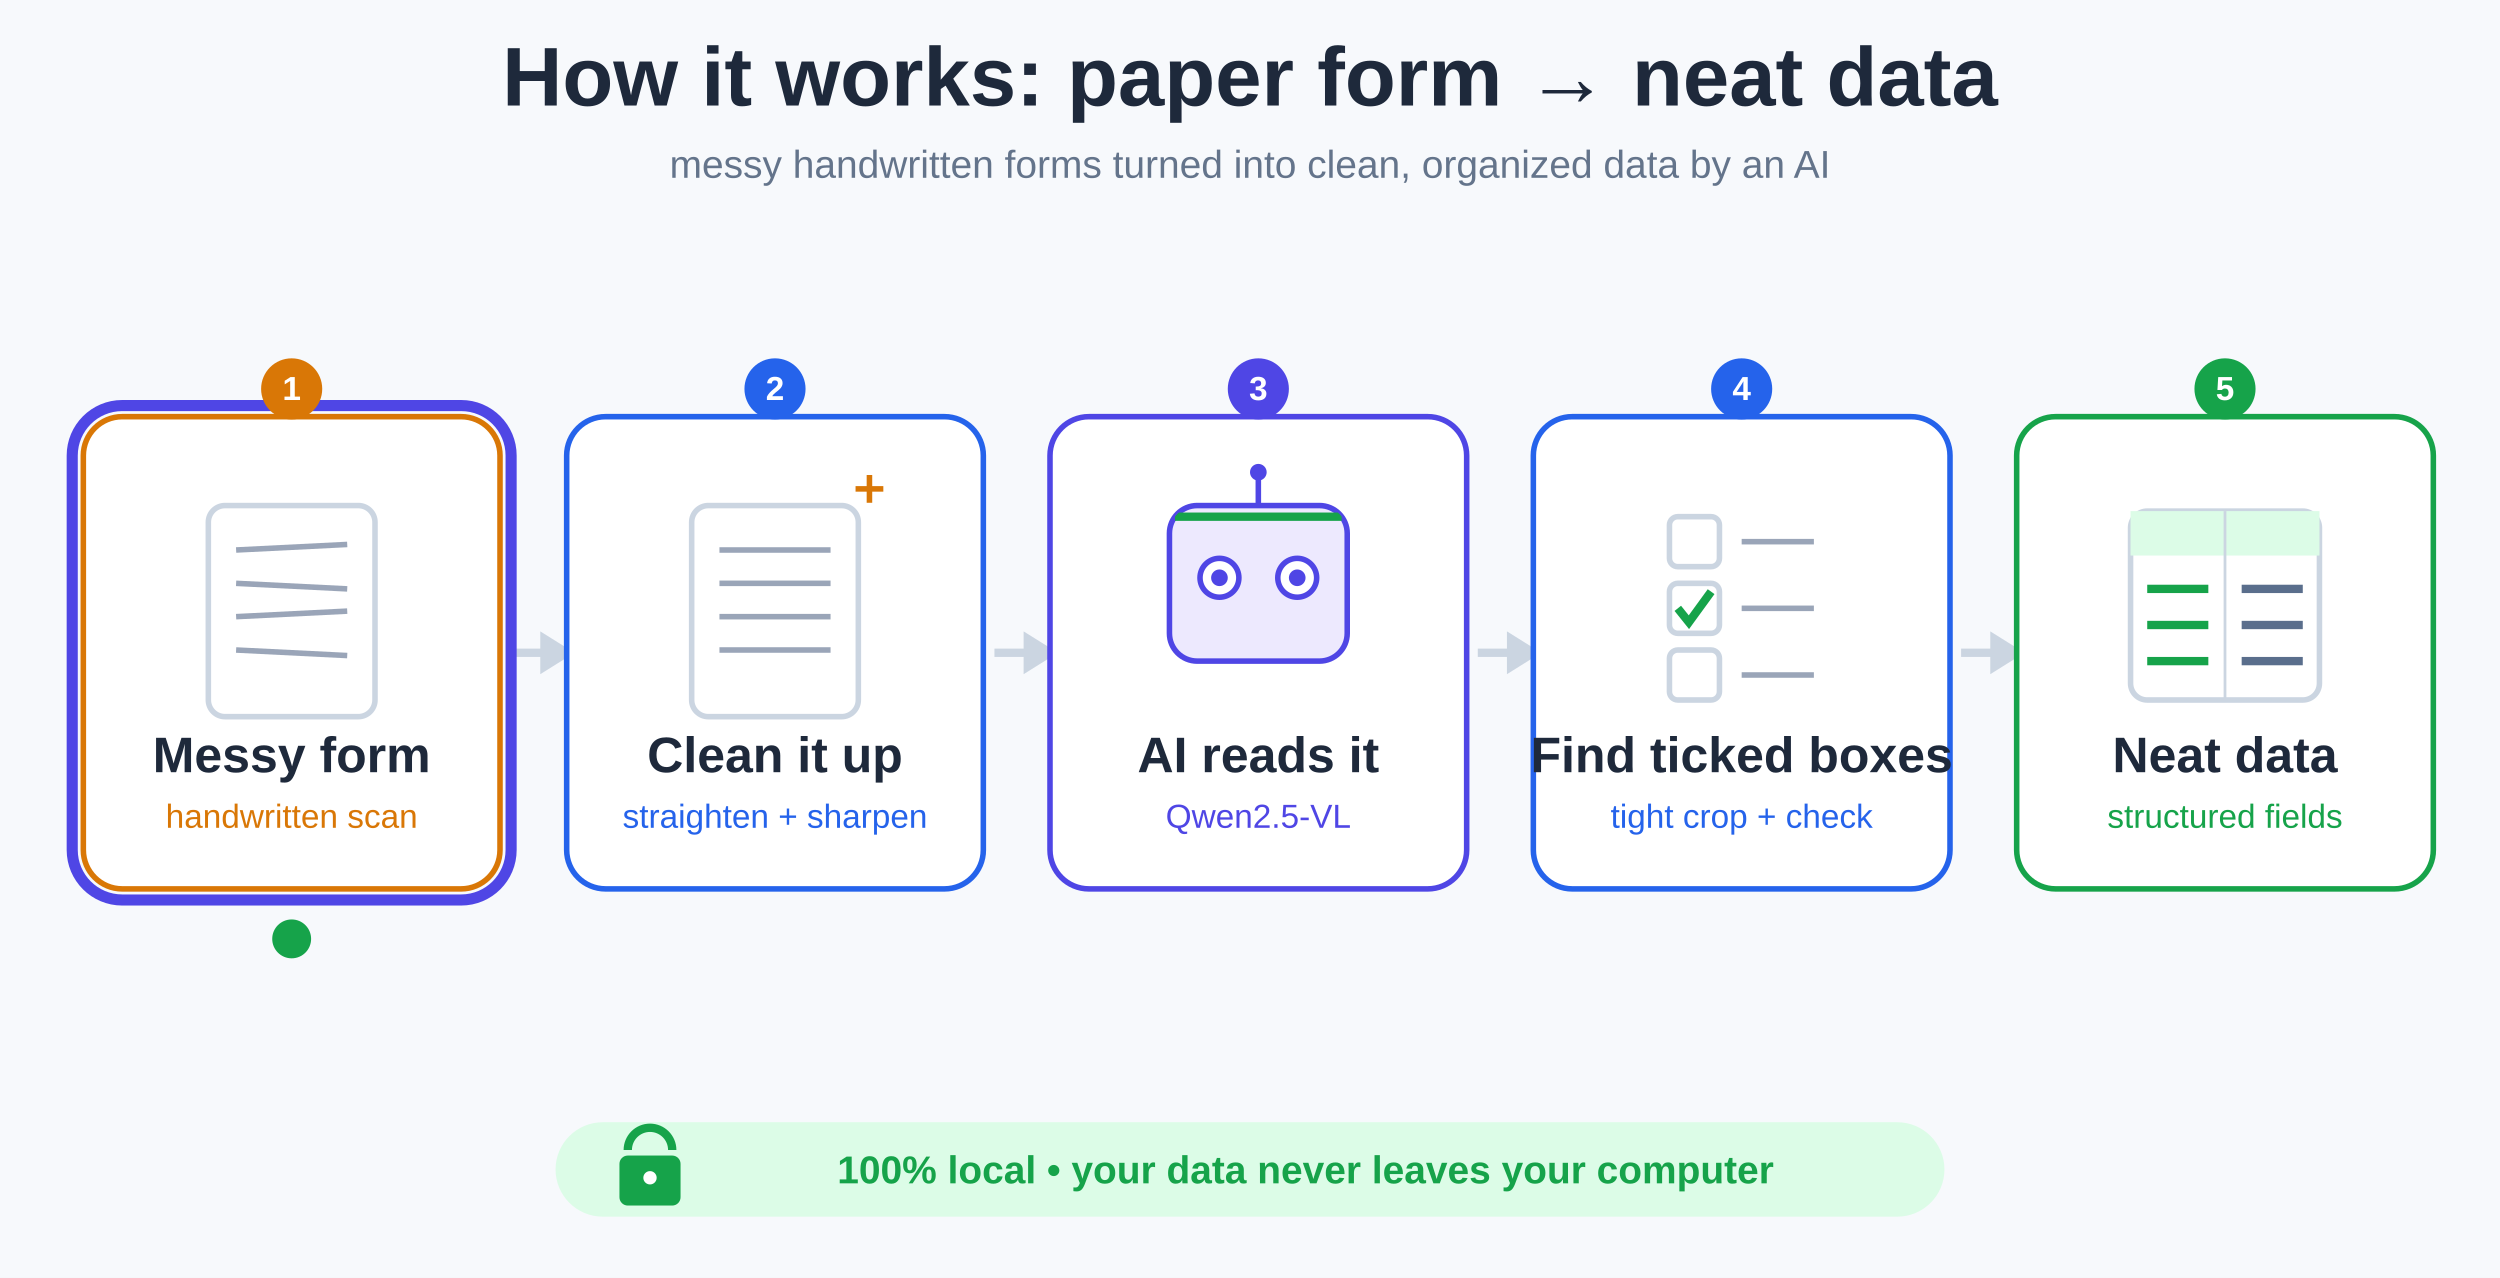
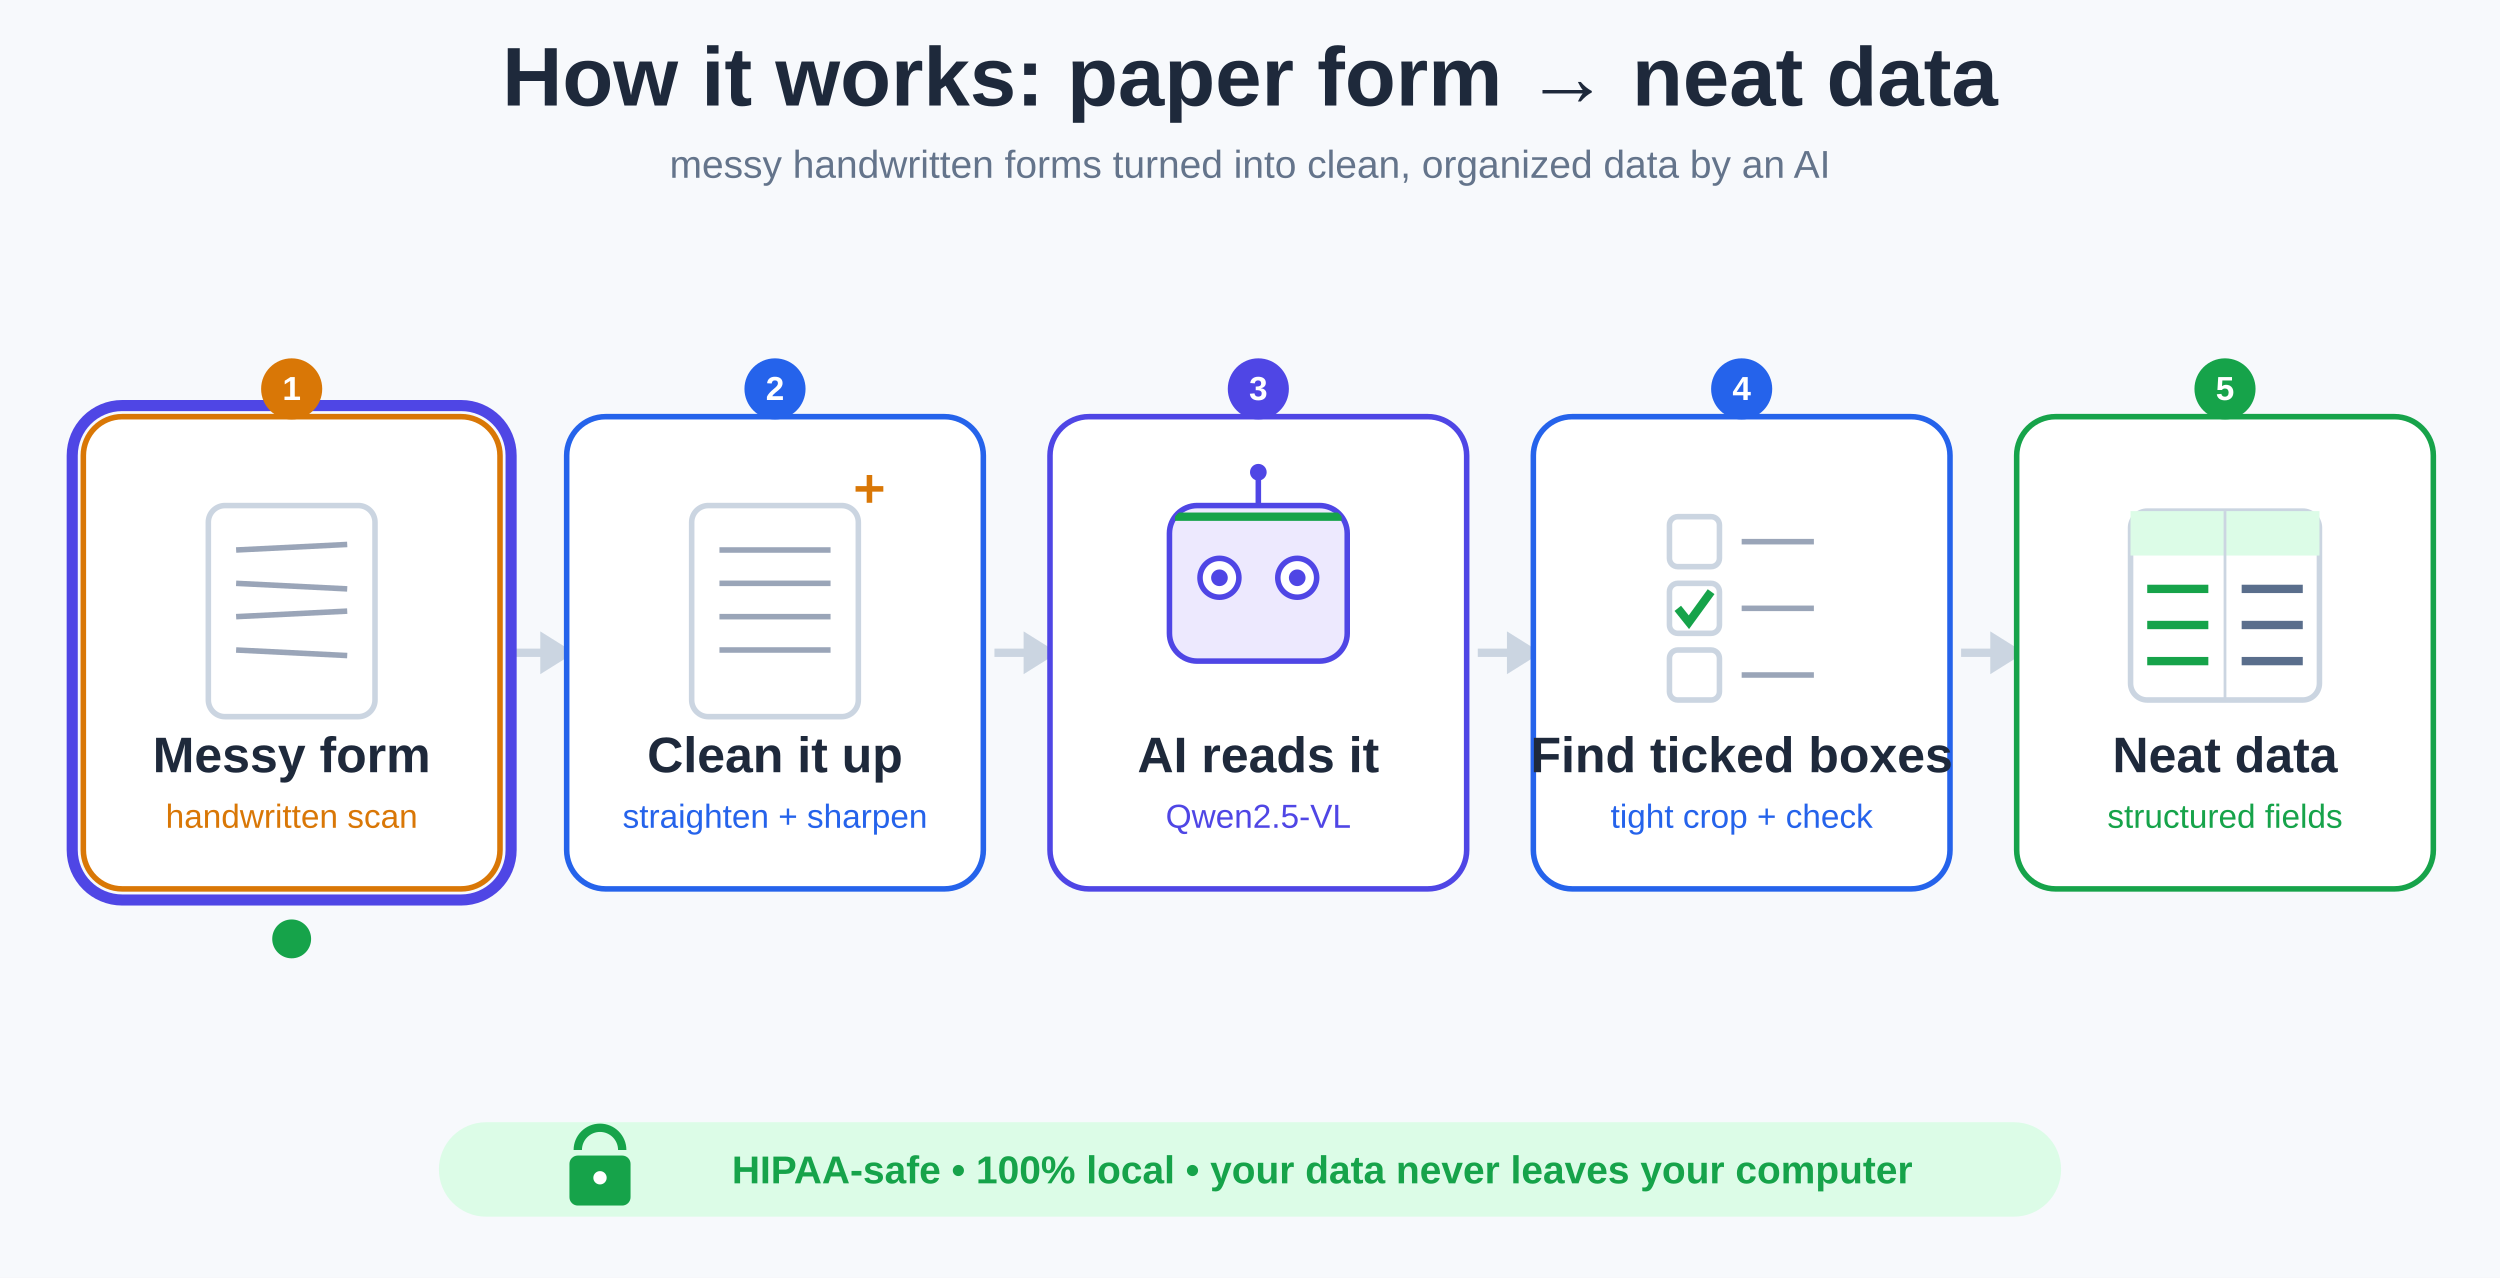
<svg xmlns="http://www.w3.org/2000/svg" viewBox="0 0 900 460" font-family="Segoe UI, Arial, sans-serif" role="img" aria-label="How it works: messy paper forms become neat data, processed locally by an AI">
  <style>
    .title{font-size:30px;font-weight:700;fill:#1e293b}
    .sub{font-size:14px;fill:#64748b}
    .ct{font-size:18px;font-weight:700;fill:#1e293b}
    .cs{font-size:12px}
    .badge{font-size:12px;fill:#fff;font-weight:700}
    .foot{font-size:14px;fill:#16a34a;font-weight:600}
    /* the spotlight slides across the five cards, dwelling on each */
    #spot{animation:sweep 11s ease-in-out infinite}
    @keyframes sweep{
      0%,16%{transform:translateX(0)}      20%,36%{transform:translateX(174px)}
      40%,56%{transform:translateX(348px)} 60%,76%{transform:translateX(522px)}
      80%,96%{transform:translateX(696px)} 100%{transform:translateX(0)}
    }
    #packet{animation:sweep 11s ease-in-out infinite}
    .scan{animation:scan 1.6s linear infinite}
    @keyframes scan{0%{transform:translateY(0)}100%{transform:translateY(40px)}}
    .pulse{animation:pulse 1.6s ease-in-out infinite}
    @keyframes pulse{0%,100%{opacity:.55}50%{opacity:1}}
  </style>
  <rect width="900" height="460" fill="#f7f9fc" />
  <text x="450" y="38" text-anchor="middle" class="title">How it works:  paper form  →  neat data</text>
  <text x="450" y="64" text-anchor="middle" class="sub">messy handwritten forms turned into clean, organized data by an AI</text>
  <g stroke="#cbd5e1" stroke-width="3" fill="#cbd5e1">
    <line x1="184" y1="235" x2="196" y2="235" />
    <polygon points="196,230 196,240 204,235" />
    <line x1="358" y1="235" x2="370" y2="235" />
    <polygon points="370,230 370,240 378,235" />
    <line x1="532" y1="235" x2="544" y2="235" />
    <polygon points="544,230 544,240 552,235" />
    <line x1="706" y1="235" x2="718" y2="235" />
    <polygon points="718,230 718,240 726,235" />
  </g>
  <g id="spot">
    <rect x="26" y="146" width="158" height="178" rx="18" fill="none" stroke="#4f46e5" stroke-width="4" class="pulse" />
  </g>
  <g transform="translate(30,150)">
    <rect width="150" height="170" rx="14" fill="#fff" stroke="#d97706" stroke-width="2" />
    <rect x="45" y="32" width="60" height="76" rx="6" fill="#fff" stroke="#cbd5e1" stroke-width="2" />
    <g stroke="#9aa5b8" stroke-width="2">
      <line x1="55" y1="48" x2="95" y2="46" />
      <line x1="55" y1="60" x2="95" y2="62" />
      <line x1="55" y1="72" x2="95" y2="70" />
      <line x1="55" y1="84" x2="95" y2="86" />
    </g>
    <text x="75" y="128" text-anchor="middle" class="ct">Messy form</text>
    <text x="75" y="148" text-anchor="middle" class="cs" fill="#d97706">handwritten scan</text>
  </g>
  <g transform="translate(204,150)">
    <rect width="150" height="170" rx="14" fill="#fff" stroke="#2563eb" stroke-width="2" />
    <rect x="45" y="32" width="60" height="76" rx="6" fill="#fff" stroke="#cbd5e1" stroke-width="2" />
    <g stroke="#9aa5b8" stroke-width="2">
      <line x1="55" y1="48" x2="95" y2="48" />
      <line x1="55" y1="60" x2="95" y2="60" />
      <line x1="55" y1="72" x2="95" y2="72" />
      <line x1="55" y1="84" x2="95" y2="84" />
    </g>
    <g stroke="#d97706" stroke-width="2">
      <line x1="104" y1="26" x2="114" y2="26" />
      <line x1="109" y1="21" x2="109" y2="31" />
    </g>
    <text x="75" y="128" text-anchor="middle" class="ct">Clean it up</text>
    <text x="75" y="148" text-anchor="middle" class="cs" fill="#2563eb">straighten + sharpen</text>
  </g>
  <g transform="translate(378,150)">
    <rect width="150" height="170" rx="14" fill="#fff" stroke="#4f46e5" stroke-width="2" />
    <line x1="75" y1="22" x2="75" y2="32" stroke="#4f46e5" stroke-width="2" />
    <circle cx="75" cy="20" r="3" fill="#4f46e5" />
    <rect x="43" y="32" width="64" height="56" rx="10" fill="#ede9fe" stroke="#4f46e5" stroke-width="2" />
    <g>
      <circle cx="61" cy="58" r="7" fill="#fff" stroke="#4f46e5" stroke-width="2" />
      <circle cx="61" cy="58" r="3" fill="#4f46e5" />
      <circle cx="89" cy="58" r="7" fill="#fff" stroke="#4f46e5" stroke-width="2" />
      <circle cx="89" cy="58" r="3" fill="#4f46e5" />
    </g>
    <clipPath id="botclip">
      <rect x="43" y="32" width="64" height="56" rx="10" />
    </clipPath>
    <line class="scan" x1="45" y1="36" x2="105" y2="36" stroke="#16a34a" stroke-width="3" clip-path="url(#botclip)" />
    <text x="75" y="128" text-anchor="middle" class="ct">AI reads it</text>
    <text x="75" y="148" text-anchor="middle" class="cs" fill="#4f46e5">Qwen2.5-VL</text>
  </g>
  <g transform="translate(552,150)">
    <rect width="150" height="170" rx="14" fill="#fff" stroke="#2563eb" stroke-width="2" />
    <g>
      <rect x="49" y="36" width="18" height="18" rx="3" fill="#fff" stroke="#cbd5e1" stroke-width="2" />
      <rect x="49" y="60" width="18" height="18" rx="3" fill="#fff" stroke="#cbd5e1" stroke-width="2" />
      <polyline points="52,69 56,74 64,63" fill="none" stroke="#16a34a" stroke-width="3" />
      <rect x="49" y="84" width="18" height="18" rx="3" fill="#fff" stroke="#cbd5e1" stroke-width="2" />
    </g>
    <g stroke="#9aa5b8" stroke-width="2">
      <line x1="75" y1="45" x2="101" y2="45" />
      <line x1="75" y1="69" x2="101" y2="69" />
      <line x1="75" y1="93" x2="101" y2="93" />
    </g>
    <text x="75" y="128" text-anchor="middle" class="ct" font-size="16">Find ticked boxes</text>
    <text x="75" y="148" text-anchor="middle" class="cs" fill="#2563eb">tight crop + check</text>
  </g>
  <g transform="translate(726,150)">
    <rect width="150" height="170" rx="14" fill="#fff" stroke="#16a34a" stroke-width="2" />
    <rect x="41" y="34" width="68" height="68" rx="6" fill="#fff" stroke="#cbd5e1" stroke-width="2" />
    <rect x="41" y="34" width="68" height="16" fill="#dcfce7" />
    <line x1="75" y1="34" x2="75" y2="102" stroke="#cbd5e1" />
    <g stroke="#16a34a" stroke-width="3">
      <line x1="47" y1="62" x2="69" y2="62" />
      <line x1="47" y1="75" x2="69" y2="75" />
      <line x1="47" y1="88" x2="69" y2="88" />
    </g>
    <g stroke="#5a6e8c" stroke-width="3">
      <line x1="81" y1="62" x2="103" y2="62" />
      <line x1="81" y1="75" x2="103" y2="75" />
      <line x1="81" y1="88" x2="103" y2="88" />
    </g>
    <text x="75" y="128" text-anchor="middle" class="ct">Neat data</text>
    <text x="75" y="148" text-anchor="middle" class="cs" fill="#16a34a">structured fields</text>
  </g>
  <g class="badge" text-anchor="middle">
    <circle cx="105" cy="140" r="11" fill="#d97706" />
    <text x="105" y="144">1</text>
    <circle cx="279" cy="140" r="11" fill="#2563eb" />
    <text x="279" y="144">2</text>
    <circle cx="453" cy="140" r="11" fill="#4f46e5" />
    <text x="453" y="144">3</text>
    <circle cx="627" cy="140" r="11" fill="#2563eb" />
    <text x="627" y="144">4</text>
    <circle cx="801" cy="140" r="11" fill="#16a34a" />
    <text x="801" y="144">5</text>
  </g>
  <g id="packet">
    <circle cx="105" cy="338" r="7" fill="#16a34a" />
  </g>
  <g>
-     <rect x="200" y="404" width="500" height="34" rx="17" fill="#dcfce7" />
-     <path d="M226 414 a8 8 0 0 1 16 0" fill="none" stroke="#16a34a" stroke-width="3" />
-     <rect x="223" y="416" width="22" height="18" rx="3" fill="#16a34a" />
-     <circle cx="234" cy="424" r="2.4" fill="#fff" />
-     <text x="470" y="426" text-anchor="middle" class="foot">100% local  •  your data never leaves your computer</text>
+     <rect x="158" y="404" width="584" height="34" rx="17" fill="#dcfce7" />
+     <path d="M208 414 a8 8 0 0 1 16 0" fill="none" stroke="#16a34a" stroke-width="3" />
+     <rect x="205" y="416" width="22" height="18" rx="3" fill="#16a34a" />
+     <circle cx="216" cy="424" r="2.4" fill="#fff" />
+     <text x="476" y="426" text-anchor="middle" class="foot">HIPAA-safe  •  100% local  •  your data never leaves your computer</text>
  </g>
</svg>
